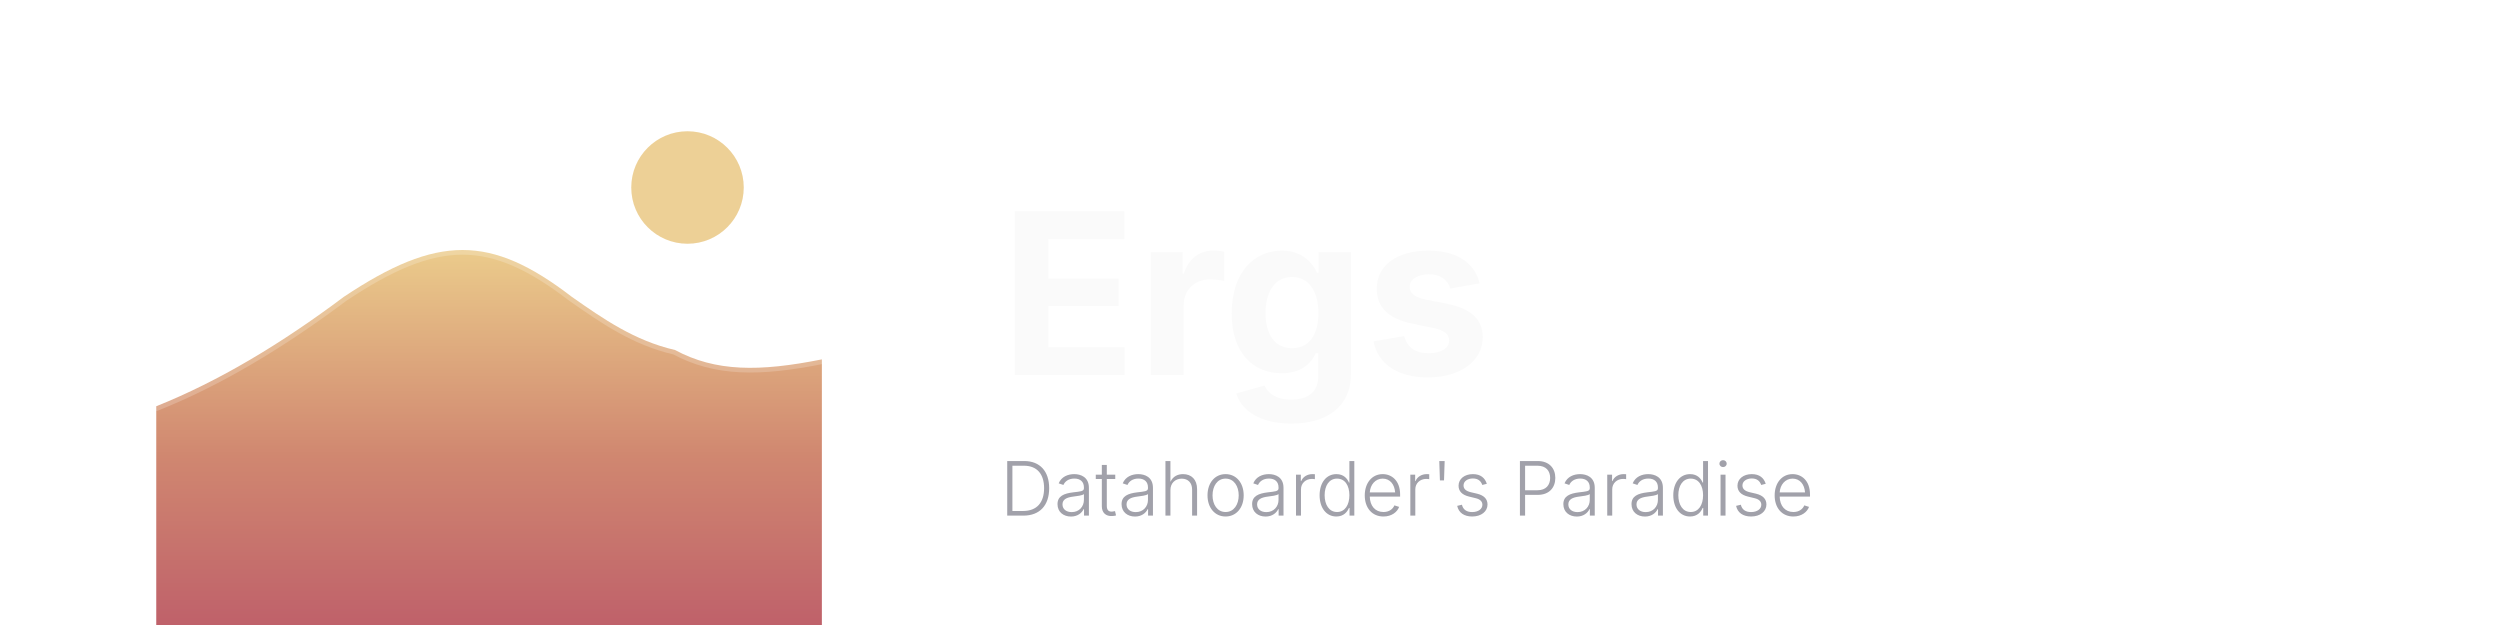
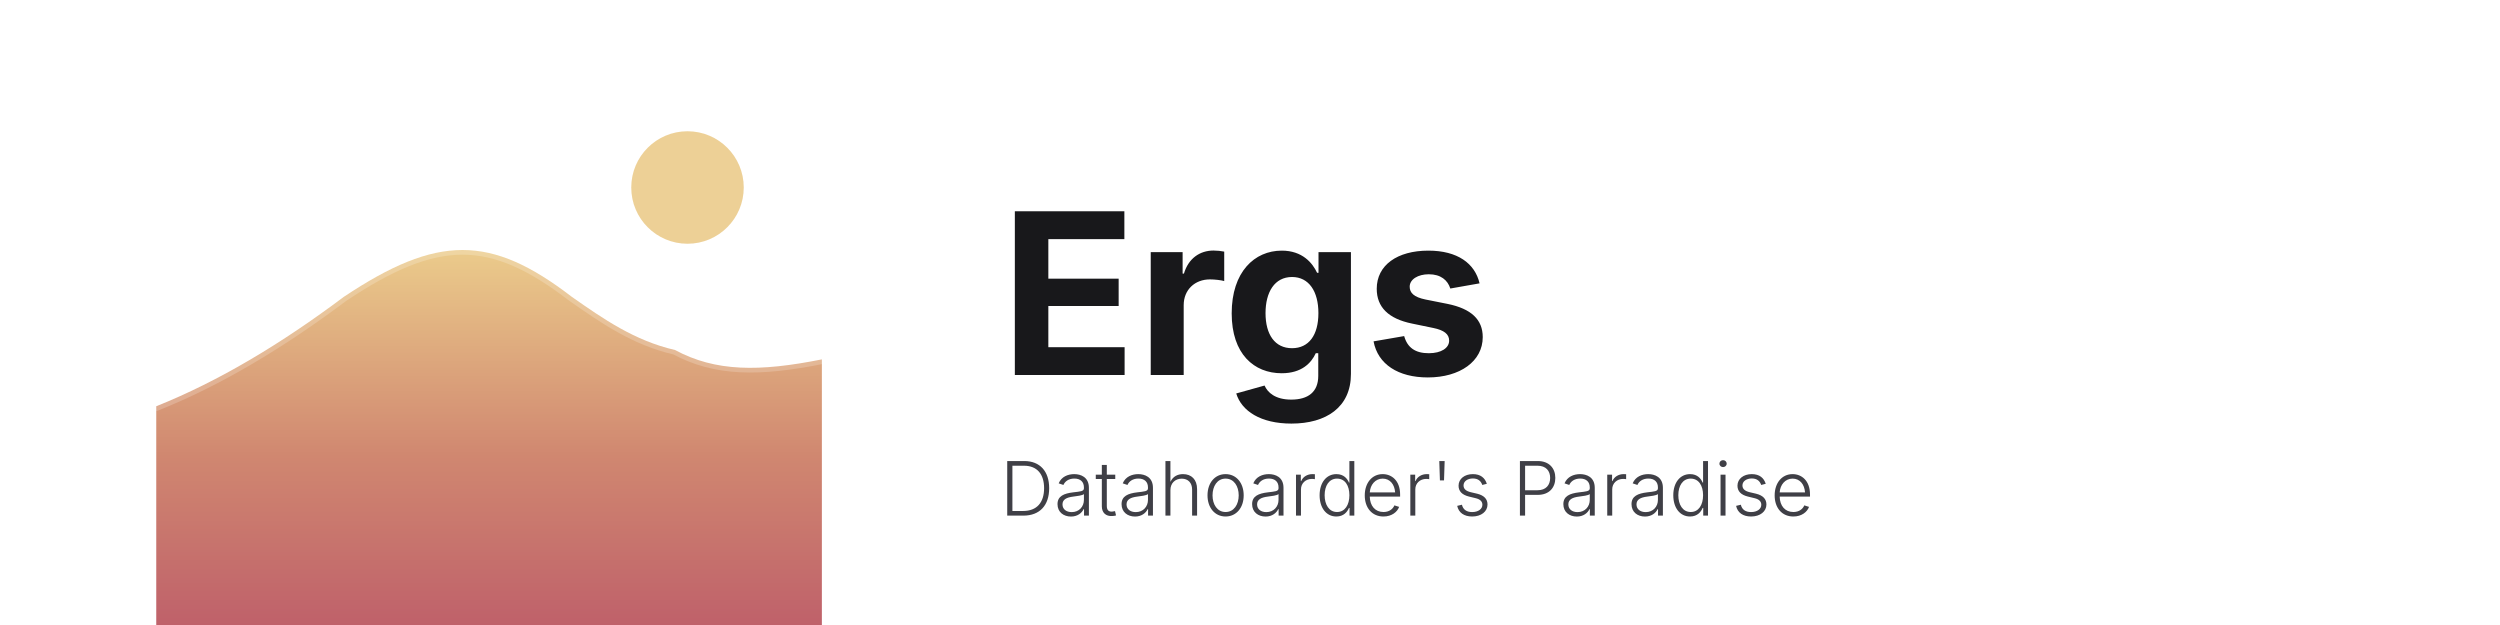
<svg xmlns="http://www.w3.org/2000/svg" width="800" height="200" viewBox="0 0 800 200" role="img" aria-label="Ergs - Datahoarder's Paradise">
  <defs>
    <linearGradient id="duneGrad" x1="0%" y1="0%" x2="0%" y2="100%">
      <stop offset="0%" stop-color="#ebcb8b" />
      <stop offset="55%" stop-color="#d08770" />
      <stop offset="100%" stop-color="#bf616a" />
    </linearGradient>
  </defs>
  <path d="M50 130c20-8 40-20 60-35 30-20 47-20 73 0 10 7 20 14 33 17 13 7 27 7 47 3v85H50V130Z" fill="url(#duneGrad)" />
  <path d="M50 130c20-8 40-20 60-35 30-20 47-20 73 0 10 7 20 14 33 17 13 7 27 7 47 3" fill="none" stroke="rgba(255,255,255,0.20)" stroke-width="3" stroke-linecap="round" />
  <circle cx="220" cy="60" r="18" fill="#ebcb8b" opacity="0.9" />
-   <text x="320" y="120" font-family="system-ui, -apple-system, sans-serif" font-size="72" font-weight="700" fill="#fafafa">Ergs</text>
-   <text x="320" y="165" font-family="system-ui, -apple-system, sans-serif" font-size="24" font-weight="300" fill="#a1a1aa">Datahoarder's Paradise</text>
+   <text x="320" y="120" font-family="system-ui, -apple-system, sans-serif" font-size="72" font-weight="700" fill="#18181b">Ergs</text>
+   <text x="320" y="165" font-family="system-ui, -apple-system, sans-serif" font-size="24" font-weight="300" fill="#3f3f46">Datahoarder's Paradise</text>
</svg>
